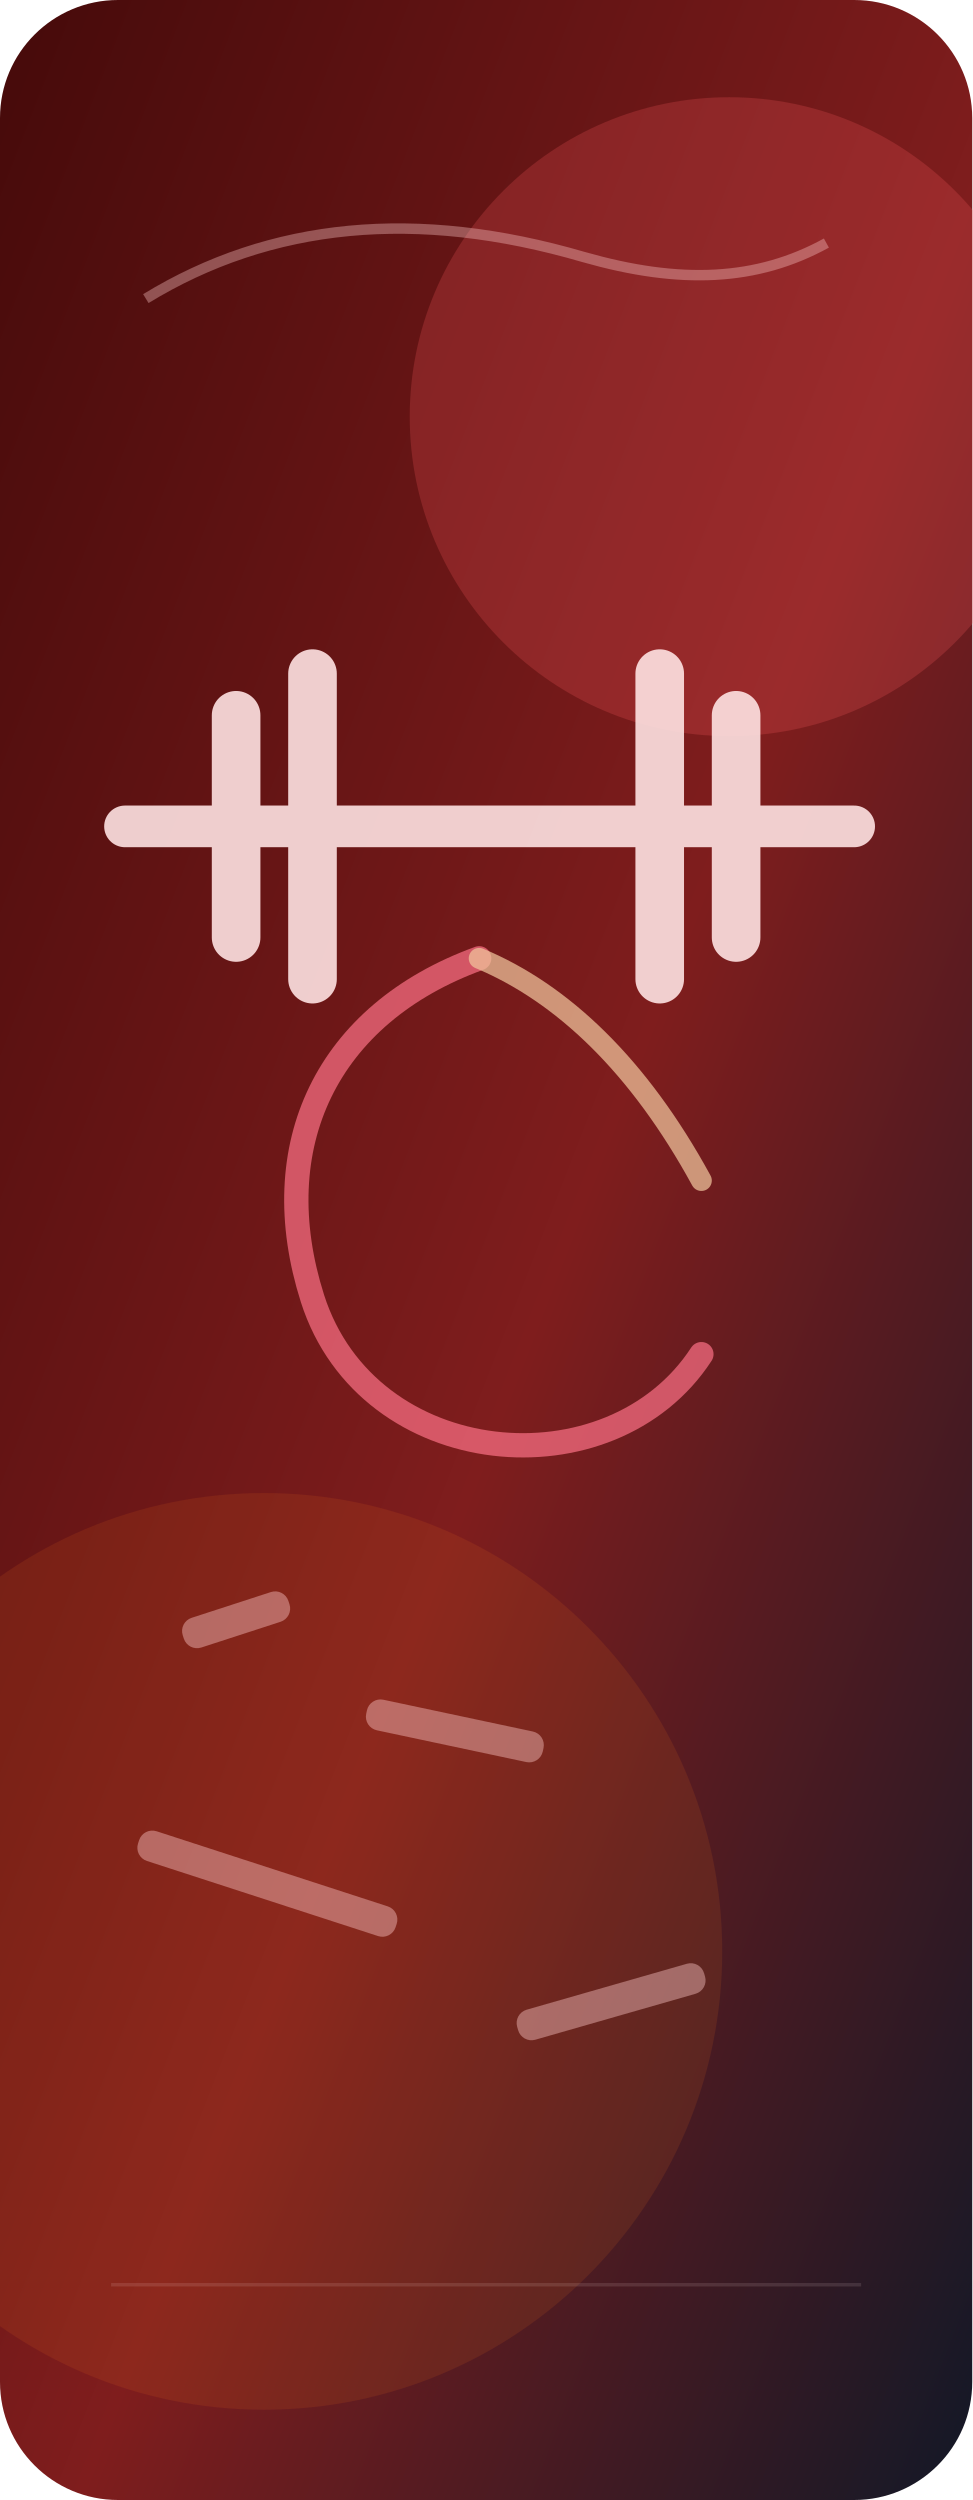
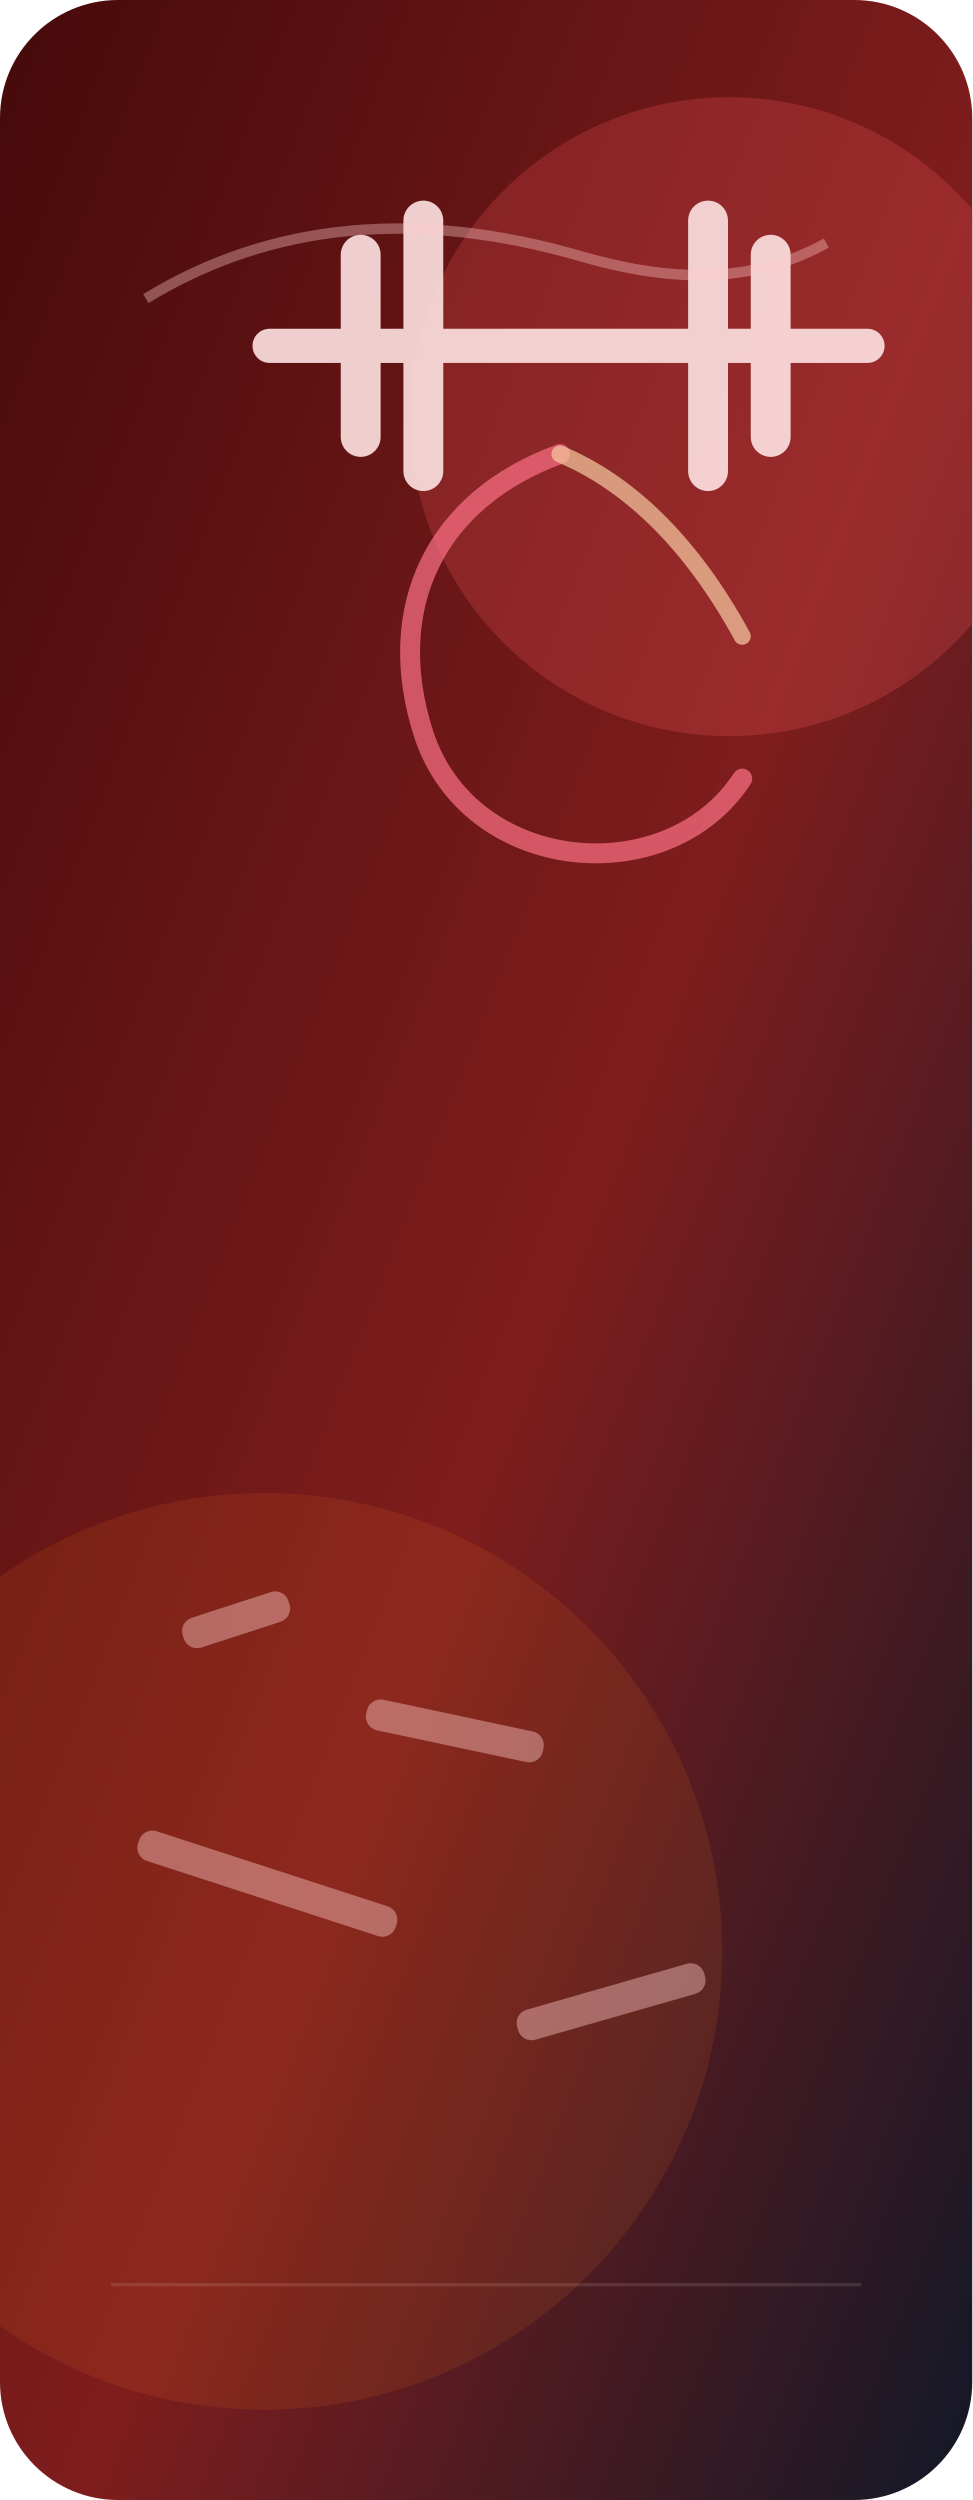
<svg xmlns="http://www.w3.org/2000/svg" viewBox="0 0 280 720" role="img" aria-labelledby="title desc">
  <defs>
    <linearGradient id="bg" x1="0" x2="1" y1="0" y2="1">
      <stop offset="0" stop-color="#450a0a" />
      <stop offset=".54" stop-color="#7f1d1d" />
      <stop offset="1" stop-color="#111827" />
    </linearGradient>
  </defs>
  <rect width="280" height="720" rx="34" fill="url(#bg)" />
  <circle cx="210" cy="120" r="92" fill="#ff5a5f" opacity=".22" />
  <circle cx="76" cy="562" r="132" fill="#f97316" opacity=".12" />
-   <g transform="translate(34 158)" fill="none" stroke="#fee2e2" stroke-linecap="round" stroke-linejoin="round" opacity=".9">
+   <g transform="translate(76 34) scale(.82)" fill="none" stroke="#fee2e2" stroke-linecap="round" stroke-linejoin="round" opacity=".9">
    <path d="M2 80h210" stroke-width="12" />
    <path d="M34 48v64M56 36v88M156 36v88M178 48v64" stroke-width="14" />
    <path d="M104 118c-44 16-62 54-48 98 16 50 86 56 112 16" stroke="#fb7185" stroke-width="7" opacity=".78" />
    <path d="M104 118c24 10 46 31 64 64" stroke="#fed7aa" stroke-width="6" opacity=".72" />
  </g>
  <g fill="#fecaca" opacity=".42">
    <rect x="52" y="462" width="32" height="9" rx="4" transform="rotate(-18 68 466.5)" />
    <rect x="105" y="494" width="52" height="9" rx="4" transform="rotate(12 131 498.5)" />
    <rect x="38" y="538" width="78" height="9" rx="4" transform="rotate(18 77 542.5)" />
    <rect x="148" y="572" width="56" height="9" rx="4" transform="rotate(-16 176 576.5)" />
  </g>
  <path d="M42 86c36-22 78-26 126-12 28 8 50 7 70-4" fill="none" stroke="#fecaca" stroke-width="3" opacity=".36" />
  <path d="M32 658h216" stroke="#fee2e2" stroke-width="1" opacity=".12" />
</svg>
